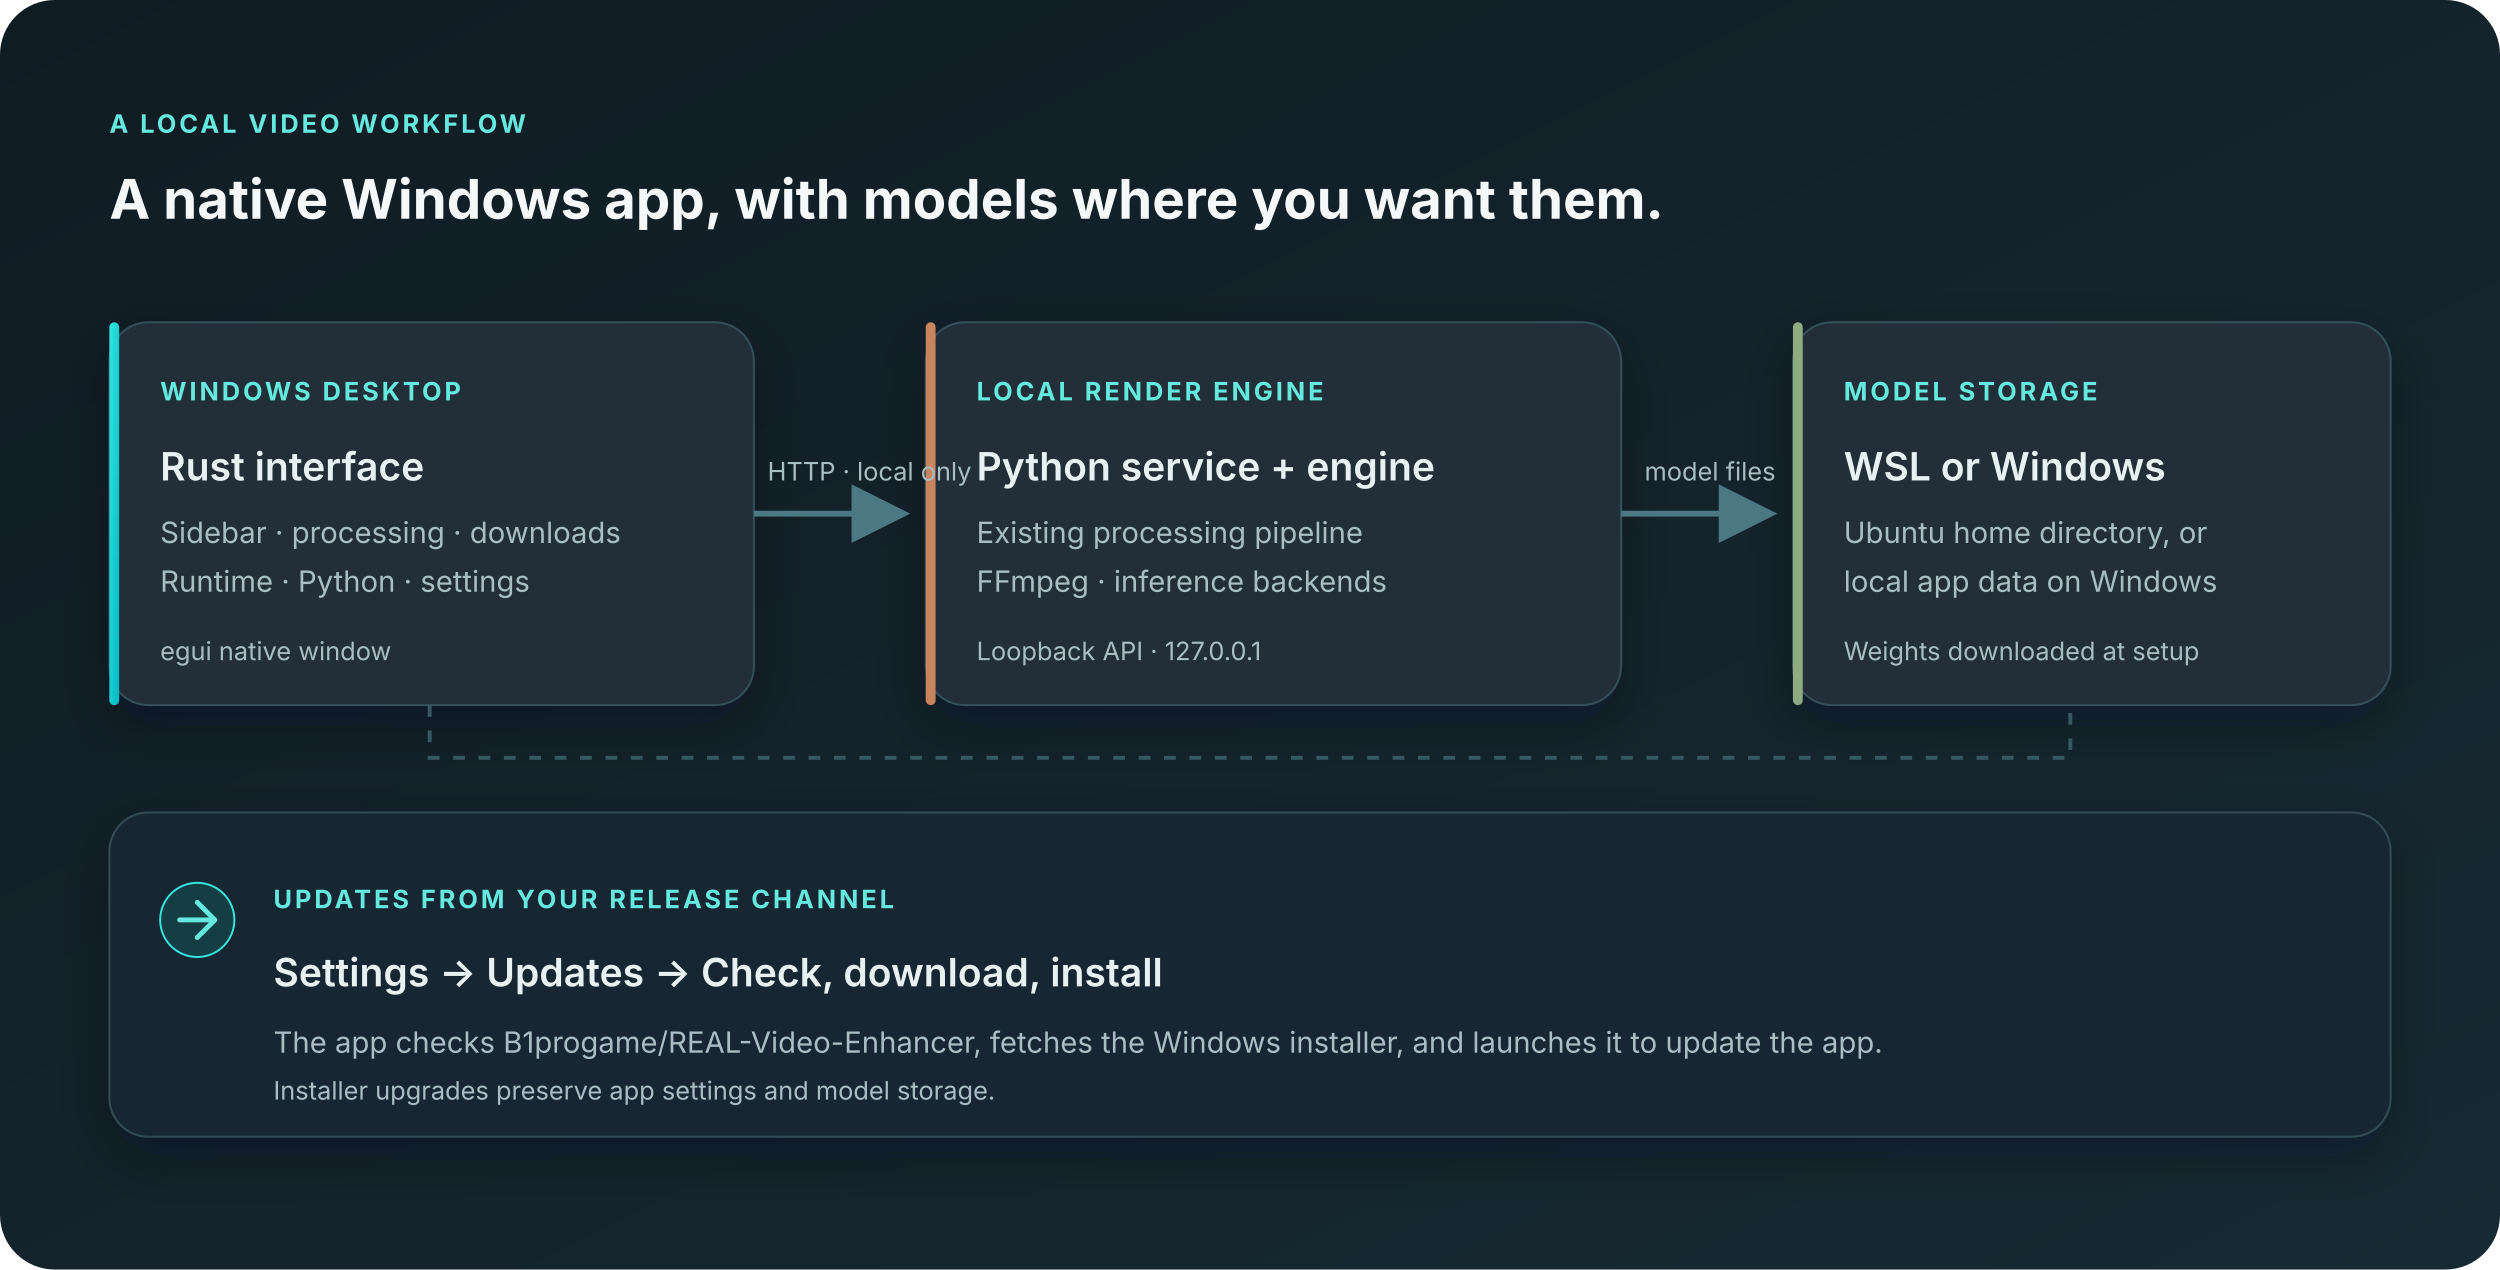
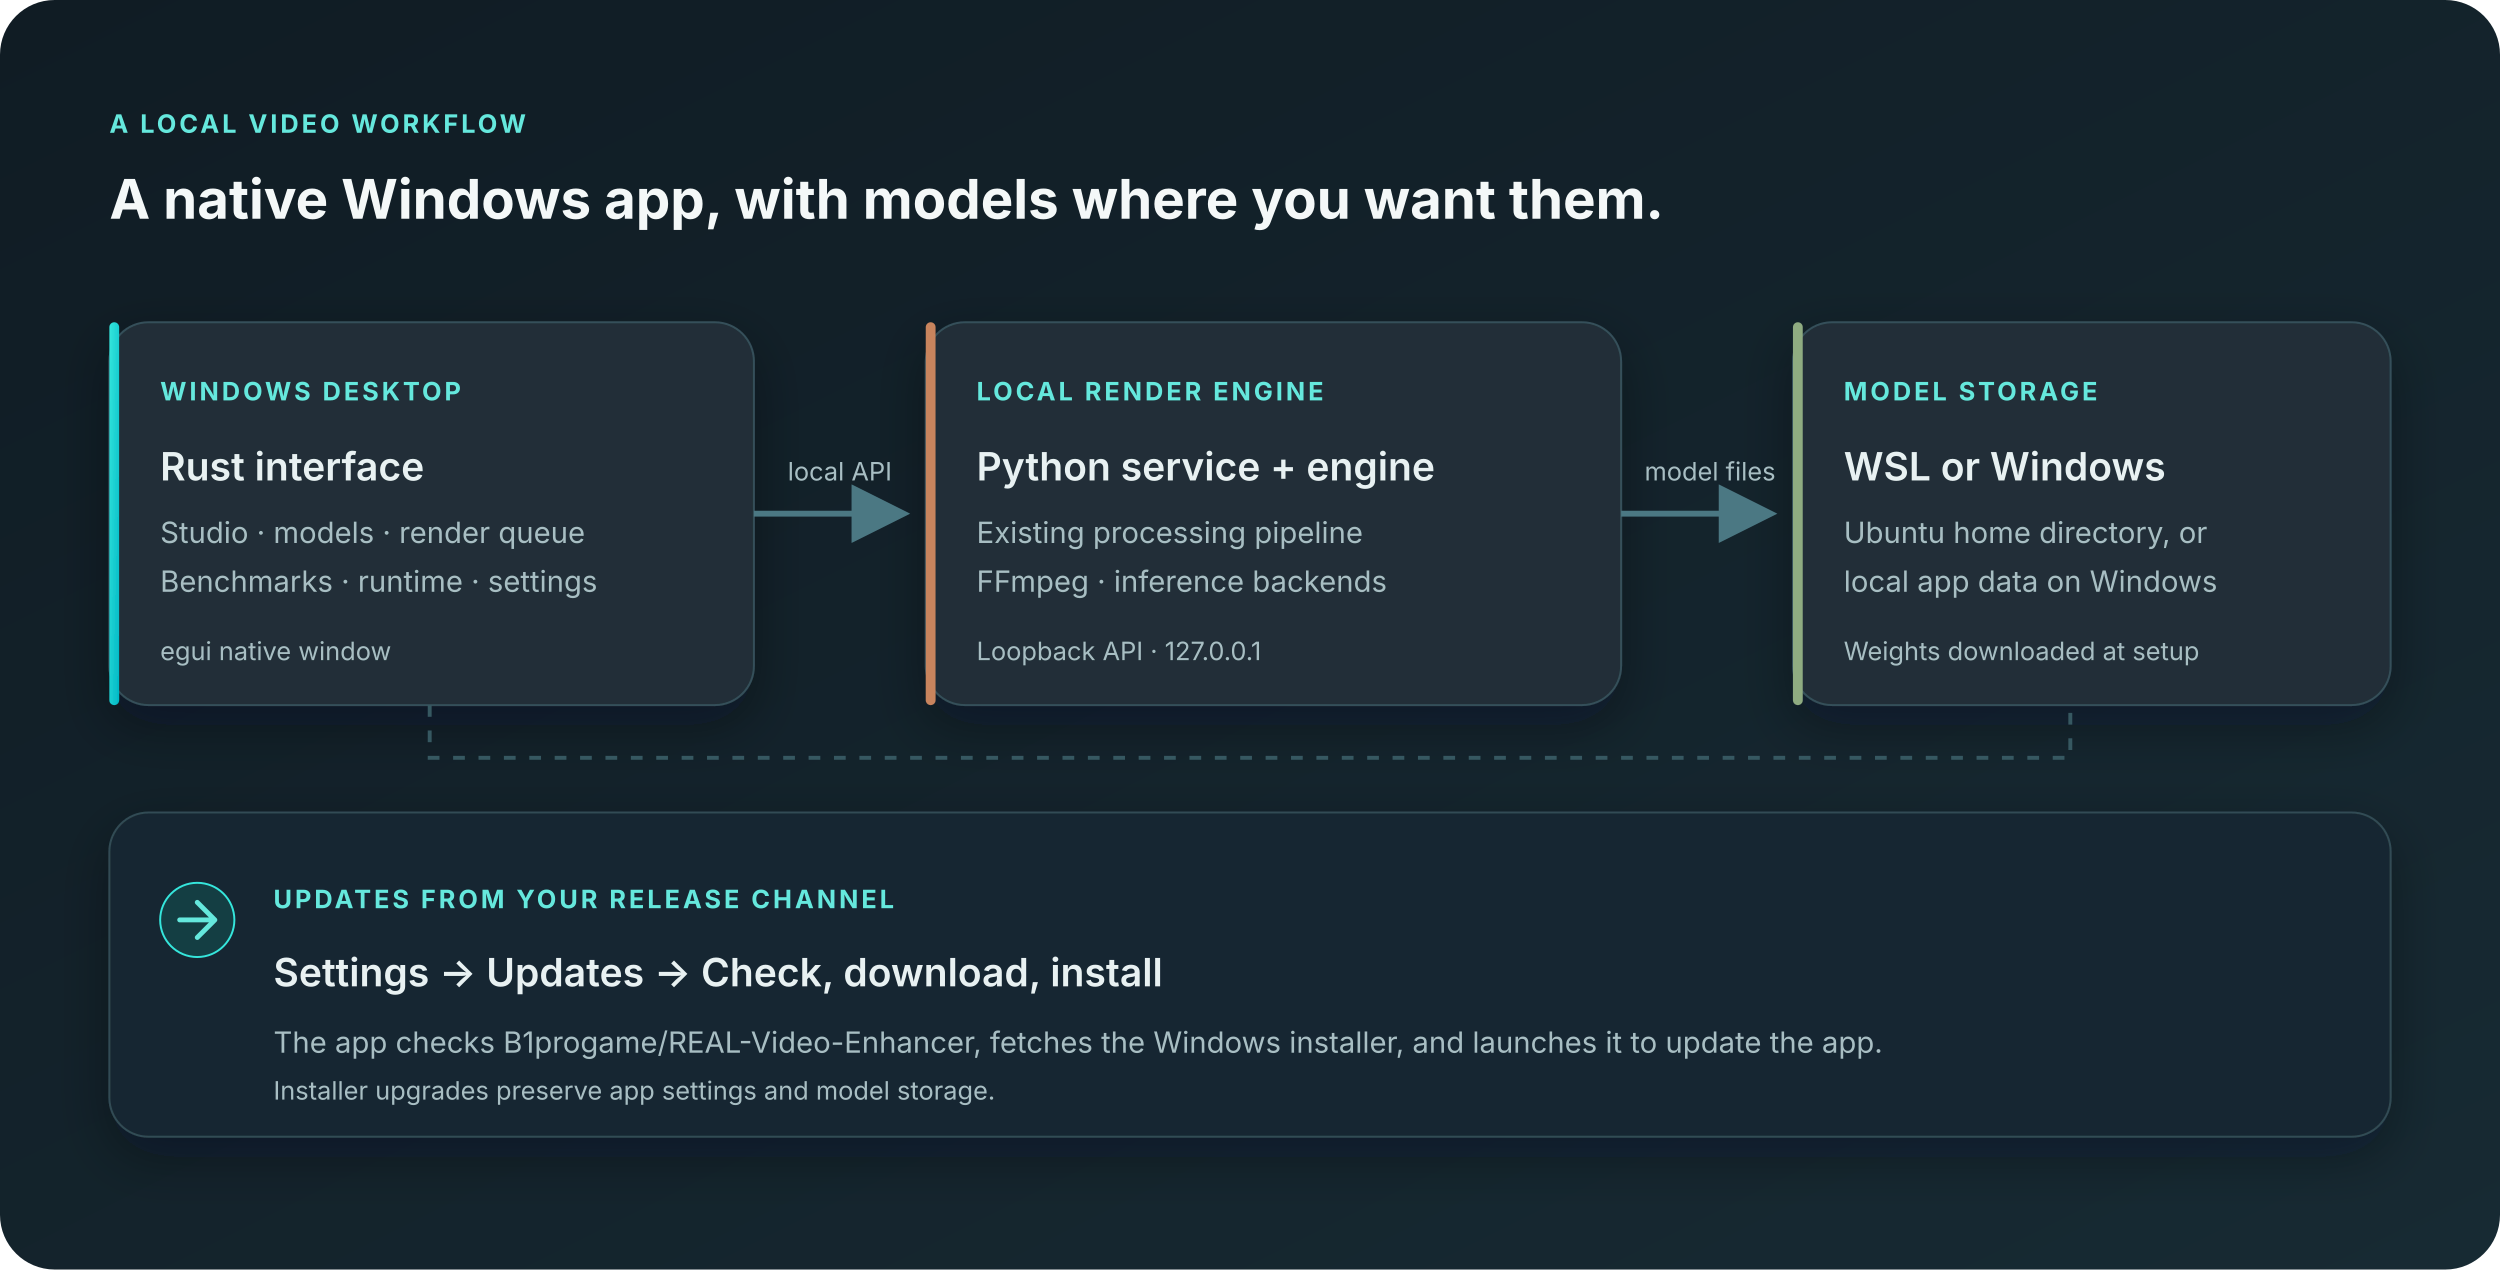
<svg xmlns="http://www.w3.org/2000/svg" viewBox="0 0 1280 650" role="img" aria-labelledby="title desc">
  <defs>
    <linearGradient id="canvas" x1="0" y1="0" x2="1" y2="1">
      <stop stop-color="#101c24" />
      <stop offset="1" stop-color="#172a33" />
    </linearGradient>
    <linearGradient id="aqua" x1="0" y1="0" x2="1" y2="1">
      <stop stop-color="#35e6dc" />
      <stop offset="1" stop-color="#00b8c6" />
    </linearGradient>
    <filter id="shadow" x="-20%" y="-20%" width="140%" height="150%">
      <feDropShadow dx="0" dy="10" stdDeviation="14" flood-color="#071016" flood-opacity=".34" />
    </filter>
    <marker id="arrow" markerWidth="10" markerHeight="10" refX="8" refY="5" orient="auto">
      <path d="M0 0L10 5 0 10z" fill="#4b7883" />
    </marker>
    <style>
      text{font-family:Inter,'Segoe UI',Arial,sans-serif}.heading{fill:#f4f8f8;font-size:28px;font-weight:650}.label{fill:#e8f1f2;font-size:20px;font-weight:600}.body{fill:#a8bec3;font-size:15px}.tag{fill:#65e8dd;font-size:13px;font-weight:700;letter-spacing:1.5px}.small{fill:#a8bec3;font-size:13px}
    </style>
  </defs>
  <rect width="1280" height="650" rx="28" fill="url(#canvas)" />
  <text x="56" y="68" class="tag">A LOCAL VIDEO WORKFLOW</text>
  <text x="56" y="112" class="heading">A native Windows app, with models where you want them.</text>
  <g filter="url(#shadow)">
    <rect x="56" y="165" width="330" height="196" rx="20" fill="#202f37" stroke="#36505a" />
    <rect x="56" y="165" width="5" height="196" rx="2.5" fill="url(#aqua)" />
    <text x="82" y="205" class="tag">WINDOWS DESKTOP</text>
    <text x="82" y="246" class="label">Rust interface</text>
-     <text x="82" y="278" class="body">Sidebar · processing · downloads</text>
-     <text x="82" y="303" class="body">Runtime · Python · settings</text>
+     <text x="82" y="278" class="body">Studio · models · render queue</text>
+     <text x="82" y="303" class="body">Benchmarks · runtime · settings</text>
    <text x="82" y="338" class="small">egui native window</text>
    <rect x="474" y="165" width="356" height="196" rx="20" fill="#202f37" stroke="#36505a" />
    <rect x="474" y="165" width="5" height="196" rx="2.5" fill="#c8845d" />
    <text x="500" y="205" class="tag" fill="#e3a17c">LOCAL RENDER ENGINE</text>
    <text x="500" y="246" class="label">Python service + engine</text>
    <text x="500" y="278" class="body">Existing processing pipeline</text>
    <text x="500" y="303" class="body">FFmpeg · inference backends</text>
    <text x="500" y="338" class="small">Loopback API · 127.0.0.1</text>
    <rect x="918" y="165" width="306" height="196" rx="20" fill="#202f37" stroke="#36505a" />
    <rect x="918" y="165" width="5" height="196" rx="2.5" fill="#8fac81" />
    <text x="944" y="205" class="tag" fill="#b6cf9c">MODEL STORAGE</text>
    <text x="944" y="246" class="label">WSL or Windows</text>
    <text x="944" y="278" class="body">Ubuntu home directory, or</text>
    <text x="944" y="303" class="body">local app data on Windows</text>
    <text x="944" y="338" class="small">Weights downloaded at setup</text>
  </g>
  <path d="M386 263h74" fill="none" stroke="#4b7883" stroke-width="3" marker-end="url(#arrow)" />
-   <text x="393" y="246" class="small">HTTP · local only</text>
+   <text x="430" y="246" class="small" text-anchor="middle">local API</text>
  <path d="M830 263h74" fill="none" stroke="#4b7883" stroke-width="3" marker-end="url(#arrow)" />
  <text x="842" y="246" class="small">model files</text>
  <g filter="url(#shadow)">
    <rect x="56" y="416" width="1168" height="166" rx="20" fill="#192830" stroke="#314c55" />
  </g>
  <circle cx="101" cy="471" r="19" fill="#143e43" stroke="#35e6dc" />
  <path d="M92 471h18m-9-9 9 9-9 9" fill="none" stroke="#65e8dd" stroke-width="2.5" stroke-linecap="round" stroke-linejoin="round" />
  <text x="140" y="465" class="tag">UPDATES FROM YOUR RELEASE CHANNEL</text>
  <text x="140" y="505" class="label">Settings → Updates → Check, download, install</text>
  <text x="140" y="539" class="body">The app checks B1progame/REAL-Video-Enhancer, fetches the Windows installer, and launches it to update the app.</text>
  <text x="140" y="563" class="small">Installer upgrades preserve app settings and model storage.</text>
  <path d="M220 361v27h840v-27" fill="none" stroke="#365861" stroke-width="2" stroke-dasharray="6 7" />
</svg>
